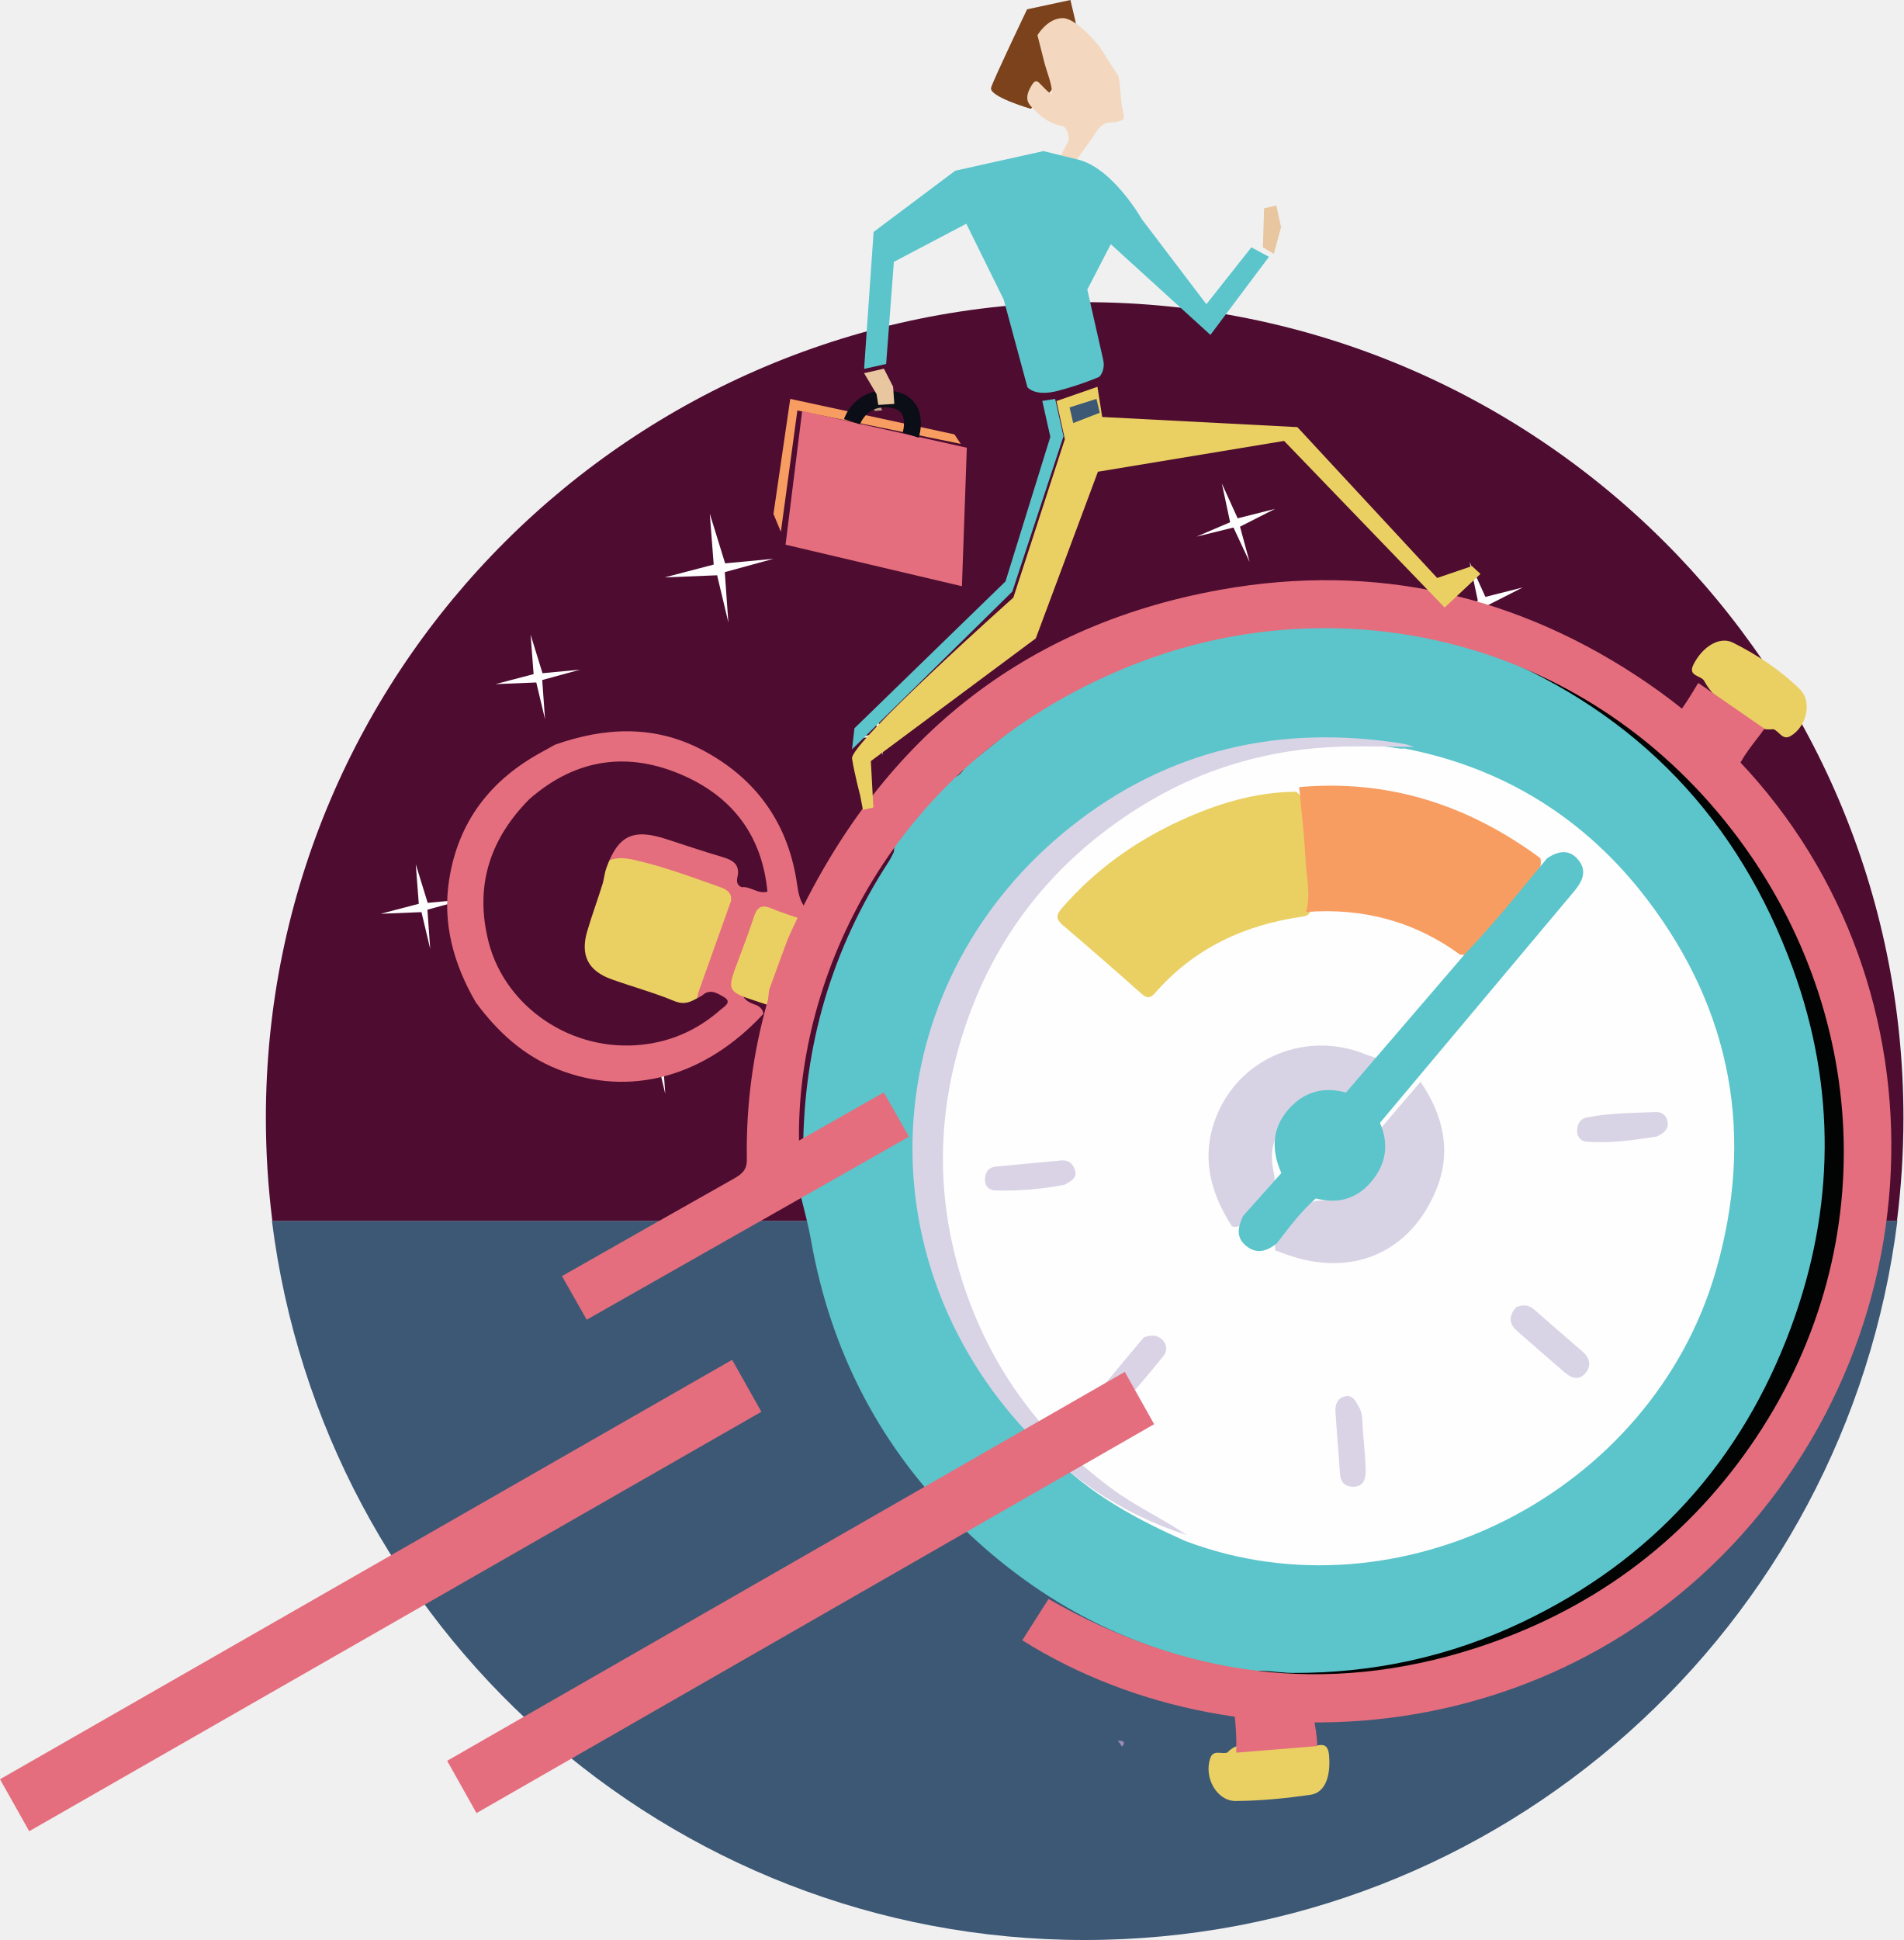
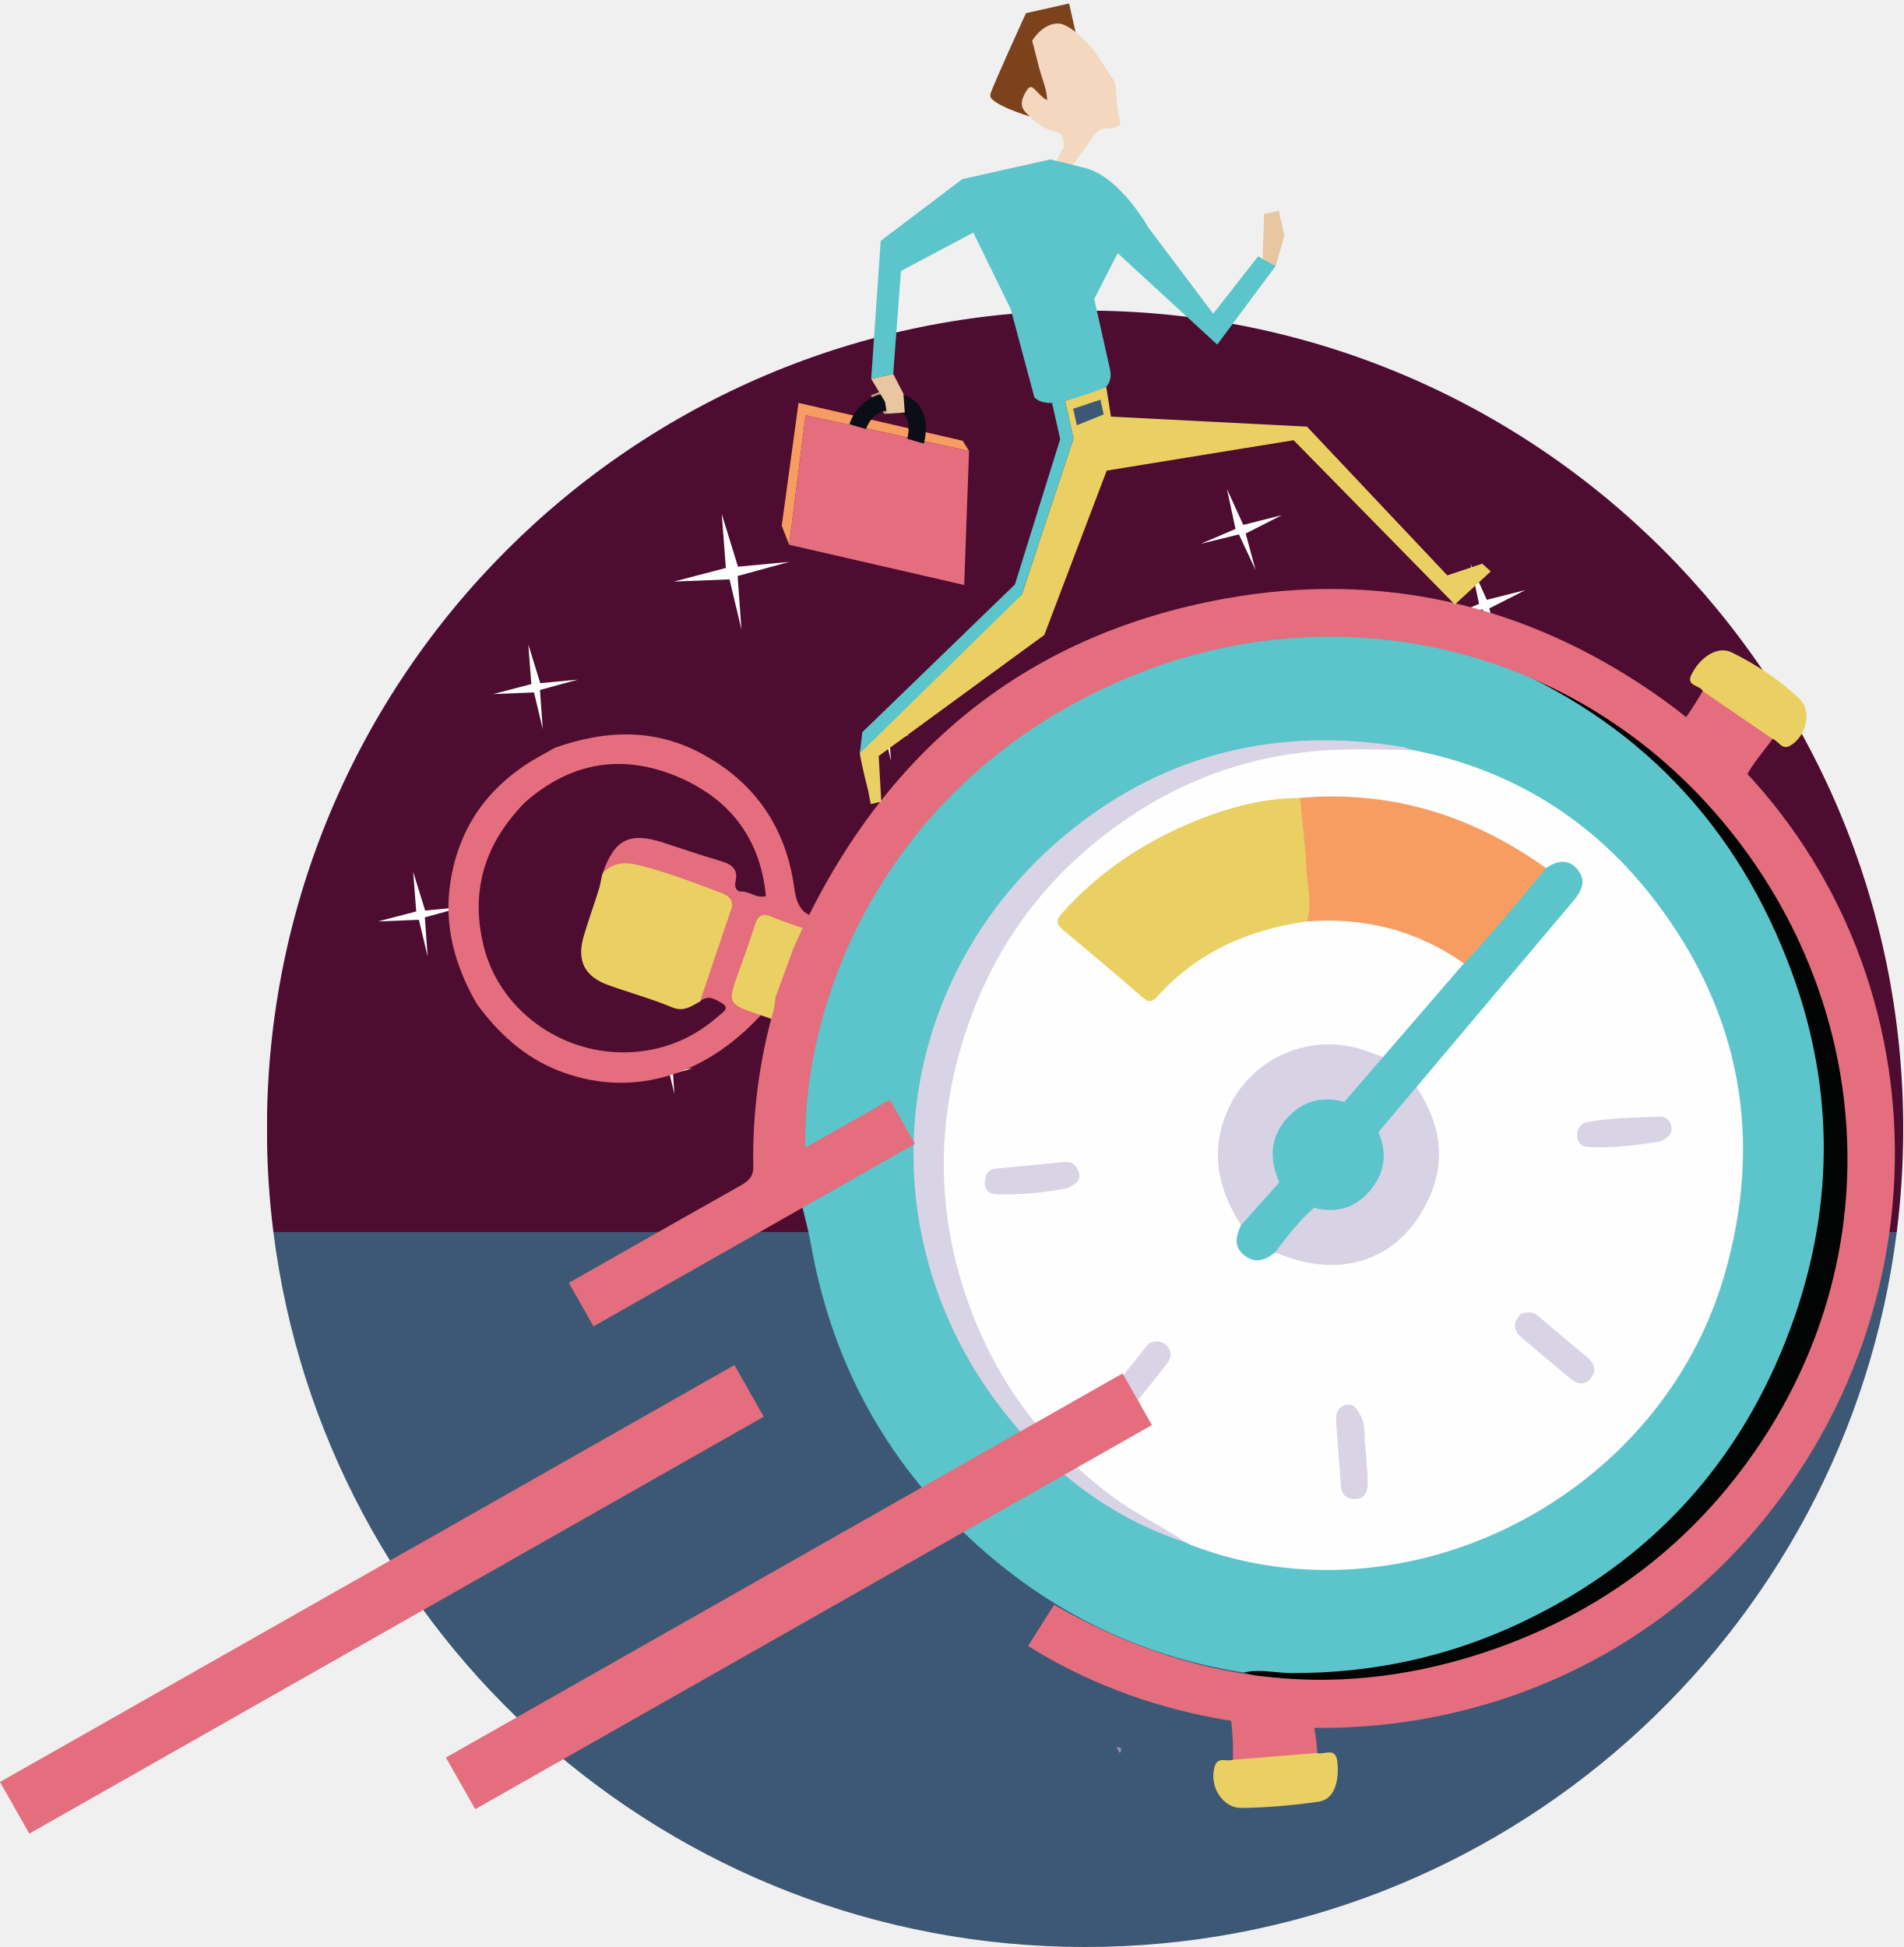
- <svg xmlns="http://www.w3.org/2000/svg" width="315px" height="321px">
+ <svg xmlns="http://www.w3.org/2000/svg" xmlns:xlink="http://www.w3.org/1999/xlink" width="308px" height="315px">
+   <defs>
+     <path id="path-1" d="M.19.246h264.753V149.33H.19z" />
+     <path id="path-3" d="M.205.563h14.58v18.275H.204z" />
+   </defs>
  <g id="Page-1" fill="none" fill-rule="evenodd">
-     <g id="Desktop-HD" transform="translate(-543 -2707)">
-       <g id="SECTION-2" transform="translate(-78 1329)">
-         <g id="icons/-AGILE" transform="translate(621 1378)">
-           <g id="icon-agile">
-             <path d="M179.5 321c69.078 0 126.088-51.9 134.5-119H45c8.412 67.1 65.422 119 134.5 119" id="Fill-1" fill="#3D5875" />
-             <path d="M179.5 50C104.665 50 44 110.426 44 184.966c0 5.77.365 11.454 1.07 17.034h268.86a135.7 135.7 0 0 0 1.07-17.034C315 110.426 254.335 50 179.5 50" id="Fill-3" fill="#4E0C30" />
-             <path id="Fill-5" fill="#FEFEFE" d="M118.002 144.218l7.998-.755-8.056 2.205.593 8.332-1.858-7.81-8.679.347 8.11-2.122-.647-8.415z" />
-             <path id="Fill-7" fill="#FEFEFE" d="M120.002 93.218l7.998-.755-8.056 2.205.593 8.332-1.858-7.81-8.679.347 8.11-2.122-.647-8.415z" />
-             <path id="Fill-9" fill="#FEFEFE" d="M89.779 111.392l6.221-.587-6.266 1.715.461 6.48-1.445-6.074-6.75.27 6.307-1.651-.502-6.545z" />
-             <path id="Fill-11" fill="#FEFEFE" d="M70.78 149.392l6.22-.587-6.266 1.715.46 6.48-1.444-6.074-6.75.27 6.307-1.651-.502-6.545z" />
-             <path id="Fill-13" fill="#FEFEFE" d="M88.89 138.196l3.11-.293-3.133.857.231 3.24-.722-3.037-3.376.135 3.154-.825-.251-3.273z" />
-             <path id="Fill-15" fill="#FEFEFE" d="M171.89 116.196l3.11-.294-3.133.858.231 3.24-.722-3.037-3.376.135 3.154-.826-.251-3.272z" />
-             <path id="Fill-17" fill="#FEFEFE" d="M109.89 177.196l3.11-.293-3.133.857.23 3.24-.721-3.037-3.376.135 3.154-.825-.252-3.273z" />
-             <path id="Fill-19" fill="#FEFEFE" d="M145.89 121.196l3.11-.293-3.133.857.231 3.24-.723-3.037-3.375.135 3.154-.825-.252-3.273z" />
-             <path id="Fill-21" fill="#FEFEFE" d="M219.983 134.893l2.195 8.107-3.7-7.909L210 137.18l7.717-3.298L215.82 125l3.624 7.978 8.555-2.157z" />
-             <path id="Fill-23" fill="#FEFEFE" d="M269.983 128.893l2.195 8.107-3.7-7.909L260 131.18l7.717-3.298L265.82 119l3.624 7.978 8.555-2.157z" />
-             <path id="Fill-25" fill="#FEFEFE" d="M246.21 100.145l1.586 5.855-2.672-5.713-6.124 1.509 5.573-2.382L243.204 93l2.617 5.762L252 97.204z" />
-             <path id="Fill-27" fill="#FEFEFE" d="M205.21 87.145L206.797 93l-2.672-5.713L198 88.796l5.574-2.382-1.37-6.414 2.617 5.762L211 84.204z" />
-             <path id="Fill-29" fill="#FEFEFE" d="M220.328 103.298l.732 2.702-1.234-2.636-2.826.696 2.572-1.1-.632-2.96 1.208 2.66 2.852-.72z" />
-             <path id="Fill-31" fill="#FEFEFE" d="M254.328 180.298l.731 2.702-1.233-2.636-2.826.696 2.572-1.1-.632-2.96 1.208 2.66 2.852-.72z" />
-             <path id="Fill-33" fill="#FEFEFE" d="M186.328 131.298l.731 2.702-1.233-2.636-2.826.696 2.572-1.1-.632-2.96 1.208 2.66 2.852-.72z" />
-             <path id="Fill-35" fill="#FEFEFE" d="M246.328 157.298l.731 2.702-1.233-2.636-2.826.696 2.572-1.1-.632-2.96 1.208 2.66 2.852-.72z" />
-             <path d="M91.85 123.22c8.332-2.933 16.578-3.304 24.594.99 8.93 4.784 14.099 12.308 15.48 22.205.376 2.688 1.05 4.45 3.768 5.094.607.971.261 1.722-.55 2.366-2.12.814-3.92-.412-5.751-1.044-2.02-.697-2.994-.149-3.592 1.815-.775 2.539-1.617 5.065-2.61 7.531-.768 1.91-.515 3.286 1.648 4.008.705.236 1.384.68 1.502 1.562-9.715 10.491-22.153 13.854-33.95 9.212-5.751-2.262-10.066-6.242-13.656-11.115-3.654-6.311-5.552-13.018-4.395-20.334 1.51-9.546 6.804-16.435 15.254-21.038.756-.411 1.506-.834 2.258-1.252" id="Fill-37" fill="#E46E7D" />
-             <path d="M134 152.529L129.175 167l-3.398-1.138c-5.583-1.814-5.569-1.808-3.513-7.201.877-2.3 1.729-4.612 2.497-6.947.484-1.466 1.121-2.147 2.854-1.422 2.073.868 4.252 1.502 6.385 2.237" id="Fill-39" fill="#EAD063" />
-             <path d="M115.527 164.33c-.378 2.86-1.864 3.157-4.512 2.131-3.973-1.54-8.123-2.669-12.157-4.074-4.118-1.435-5.711-4.484-4.42-8.399.93-2.825 1.997-5.61 3.003-8.414 2.008-3.118 3.86-4.113 7.448-3.307 4.933 1.108 9.661 2.886 14.409 4.564 1.038.367 1.897 1.011 1.663 2.286l-5.434 15.213" id="Fill-41" fill="#EAD063" />
-             <path d="M113.303 128.412c-9.242-4.168-17.977-2.963-25.72 3.837-6.28 6.36-8.907 13.827-6.944 22.688 2.303 10.973 13 18.784 24.593 18.01 5.367-.358 10.022-2.355 14.018-5.88.562-.496 1.988-1.25.558-2.087-.993-.58-2.32-1.483-3.602-.261-1.429.745-2.62 1.745-4.577.932-3.377-1.401-6.934-2.37-10.387-3.6-3.928-1.4-5.226-3.986-4.07-7.943.79-2.696 1.777-5.332 2.6-8.019.21-.812.282-1.655.569-2.45 1.954-5.417 4.396-6.592 9.932-4.798 3.03.982 6.046 2.015 9.104 2.91 1.736.51 3.193 1.153 2.65 3.443-.138.582-.09 1.34.742 1.607 1.431-.187 2.57 1.16 4.231.743-.846-9.053-5.576-15.47-13.697-19.132" id="Fill-43" fill="#4E0C30" />
-             <path d="M185 288c.945.01 1.32.278.685 1l-.685-1" id="Fill-45" fill="#998DB4" />
-             <path d="M157.983 128.64a3.83 3.83 0 0 0 1.728-1.69c5.198-4.173 10.26-8.492 16.066-11.881 9.426-5.504 19.486-9.094 30.198-10.959 1.177-1.06 2.57-1.665 4.138-1.61 3.443.123 6.98-1.504 10.322.53 8.38.092 16.616 1.124 24.608 3.764 8.542 3.121 16.79 6.918 23.914 12.618 20.362 16.29 31.85 37.461 33.788 63.591 1.44 19.418-3.23 37.413-13.598 53.832-6.448 10.21-14.83 18.571-24.825 25.44-12.252 8.42-25.686 13.19-40.411 14.482-6.001.526-11.987.122-17.964-.487-18.09-2.817-33.62-10.844-46.703-23.538-13.56-13.156-21.851-29.193-25.084-47.841-1.591-8.184-3.232-9.538-1.248-14.616.084-17.32 4.759-33.267 14.211-47.789.307-.47.528-.997.79-1.498.102-1.045.26-2.064.925-2.94 2.065-2.718 4.138-5.429 6.475-7.924.735-.785 1.578-1.354 2.67-1.484" id="Fill-47" fill="#5BC5CB" />
-             <path d="M206 276.725c2.647-.62 5.285.079 7.929.087 13.326.04 25.973-2.67 38.067-8.443 21.433-10.232 36.226-26.607 44.418-48.79 7.234-19.589 7.469-39.585.31-59.265-8.997-24.725-25.722-42.253-50.079-52.225-.626-.256-1.247-.473-1.622-1.089 9.243 2.36 17.5 6.806 25.261 12.234 12.861 8.994 22.527 20.822 28.9 35.09 16.099 36.044 6.707 77.335-22.45 102.46-19.693 16.969-42.594 23.51-68.27 20.514-.832-.098-1.643-.378-2.464-.573" id="Fill-49" fill="#020303" />
-             <path d="M282.071 112.747c-.447-1.037-2.843-.763-1.819-2.794 1.48-2.934 4.302-4.744 6.552-3.612 4.023 2.025 7.841 4.538 11.066 7.713 2.104 2.071 1.083 6.194-1.525 7.723-1.374.805-1.898-.8-2.879-1.122-.756.064-1.557.104-2.178-.353-3.201-2.356-7.158-3.77-9.217-7.555" id="Fill-51" fill="#EAD063" />
-             <path d="M216.679 288.827c1.125.425 3.026-1.198 3.267 1.598.298 3.457-.628 6.187-3.056 6.542-4.098.598-8.252 1.001-12.385 1.033-3.143.024-5.3-3.888-4.226-7.064.521-1.542 1.922-.592 2.863-.969.723-.824 1.655-1.18 2.692-1.311 2.842-.36 5.709-.357 8.556-.641.869-.087 1.633.213 2.289.812" id="Fill-53" fill="#EAD063" />
-             <path d="M217.98 288.916L204.582 290c.11-2.999-.196-5.97-.582-8.937 4.709.203 9.356-.413 14-1.063-1.384 2.97.026 5.944-.02 8.916" id="Fill-55" fill="#E46E7D" />
-             <path d="M281.043 113L292 120.575c-1.697 2.407-3.781 4.56-4.78 7.425-3.61-2.851-7.257-5.648-11.22-7.993 2.106-2.024 3.541-4.54 5.043-7.007" id="Fill-57" fill="#E46E7D" />
-             <path d="M232.416 123.848c16.566 3.201 30.03 11.684 40.147 24.942 14.093 18.47 17.83 39.241 11.377 61.563-10.639 36.798-52.46 57.968-87.77 44.634-.353-.133-.686-.316-1.028-.475-8.275-3.712-16.12-8.187-22.209-14.992-16.797-18.772-22.72-40.402-16.553-65.078 3.798-15.197 11.988-27.59 24.213-37.2 14.983-11.779 32.043-16.285 50.972-13.393.282.043.567.024.85-.001" id="Fill-59" fill="#FEFEFE" />
-             <path d="M234 123.59c-3.891-.028-7.785-.157-11.674-.062-12.22.3-23.631 3.654-33.878 10.113-14.161 8.927-23.991 21.326-29.084 37.328-4.484 14.094-4.447 28.11.241 42.073 4.576 13.627 12.777 24.73 24.45 33.328 3.914 2.883 8.345 4.916 12.356 7.63-10.925-3.51-20.04-9.823-27.565-18.228-26.64-29.757-23.095-73.825 8.232-98.869 16.106-12.875 34.833-17.156 55.293-13.814.556.09 1.087.33 1.629.5" id="Fill-61" fill="#D8D3E5" />
-             <path d="M215.587 151.66c-9.541 1.352-17.889 5.158-24.425 12.633-.81.926-1.37.926-2.303.094a766.45 766.45 0 0 0-12.99-11.314c-1.14-.974-1.126-1.663-.146-2.795 5.502-6.348 12.17-11.09 19.638-14.516 6.027-2.764 12.37-4.71 19.098-4.762 1.118.667 1.275 1.85 1.37 2.973.426 5.028.947 10.05 1.143 15.096.042 1.083.223 2.379-1.385 2.59" id="Fill-63" fill="#EAD063" />
-             <path d="M216.124 150.904c.866-2.905.058-5.81-.078-8.7-.19-3.998-.683-7.979-1.046-11.967 14.752-1.322 27.962 2.926 39.904 11.754.372 1.412-.406 2.423-1.194 3.368-2.98 3.574-5.892 7.209-8.896 10.76-.835.986-1.637 2.192-3.23 1.808-7.652-5.56-16.18-7.743-25.46-7.023" id="Fill-65" fill="#F79D61" />
-             <path d="M228 175.123c-2 2.629-4.14 5.139-6.5 7.465-.936.9-2.151.685-3.282.788-5.159.468-8.28 4.313-7.64 9.416.14 1.12.555 2.221.264 3.378-1.01 2.157-2.628 3.863-4.274 5.54-.712.726-1.454 1.524-2.68 1.226-3.835-5.95-5.275-12.19-2.286-18.926 4.086-9.206 14.738-13.415 24.228-9.614.706.283 1.446.487 2.17.727" id="Fill-67" fill="#D8D3E4" />
-             <path d="M228.615 186.553l6.468-7.553c3.782 5.54 5.184 11.578 2.6 17.854-4.366 10.6-14.144 14.61-24.987 10.647l-1.647-.6c-.42-2.738 1.956-3.924 3.274-5.686.75-1.004 1.756-1.763 2.885-2.341.938-.322 1.926-.233 2.897-.308 5.385-.414 8.478-3.904 8.175-9.226-.054-.95-.338-1.923.335-2.787" id="Fill-69" fill="#D8D3E4" />
-             <path d="M250.952 216.26c1.118-.425 2.055-.36 2.95.43a838.16 838.16 0 0 0 7.949 6.907c1.188 1.023 1.578 2.264.578 3.537-1.05 1.337-2.316.962-3.453-.02-2.656-2.294-5.317-4.584-7.945-6.911-1.448-1.284-1.274-2.638-.08-3.942" id="Fill-71" fill="#D9D4E5" />
-             <path d="M189.299 221.28c1.154-.392 2.081-.436 2.929.284.97.825.967 1.99.319 2.796-2.487 3.096-5.092 6.11-7.745 9.08-.713.799-1.817.656-2.712.115-1.074-.65-1.426-1.78-.731-2.668 2.558-3.265 5.28-6.414 7.94-9.607" id="Fill-73" fill="#D9D3E5" />
-             <path d="M176.173 196.031a52.257 52.257 0 0 1-11.444.949c-1.11-.031-1.813-.794-1.721-1.987.084-1.084.568-1.852 1.793-1.967 3.612-.338 7.222-.684 10.835-1.014 1.18-.107 1.884.52 2.248 1.54.438 1.224-.417 1.772-1.711 2.48" id="Fill-75" fill="#D9D3E5" />
-             <path d="M224.801 232.647c.793 1.227.63 2.632.736 3.983.18 2.269.44 4.538.463 6.81.013 1.306-.399 2.621-2.157 2.558-1.451-.053-2.022-.913-2.109-2.316-.207-3.363-.52-6.72-.725-10.082-.07-1.154.26-2.234 1.57-2.546 1.283-.305 1.71.74 2.222 1.593" id="Fill-77" fill="#D9D3E5" />
-             <path d="M274.157 188.064c-3.477.529-7.512 1.174-11.617.848-.877-.07-1.51-.76-1.538-1.713-.035-1.128.472-2.082 1.597-2.302 3.763-.737 7.595-.734 11.405-.895.89-.038 1.78.445 1.964 1.6.176 1.11-.356 1.772-1.811 2.462" id="Fill-79" fill="#D9D4E5" />
-             <path d="M222.743 180.78c-3.703-1.036-6.944-.14-9.492 2.75-2.8 3.176-2.867 6.809-1.202 10.571l-6.335 7.102c-.792 1.732-1.269 3.47.47 4.915 1.802 1.497 3.516.903 5.138-.404 1.994-2.604 3.952-5.24 6.433-7.417 3.632.956 6.776.094 9.2-2.79 2.445-2.91 2.949-6.196 1.414-9.715l32.095-38.266c1.333-1.577 2.234-3.295.825-5.132-1.505-1.963-3.437-1.64-5.297-.344-4.41 5.346-8.738 10.762-13.532 15.775l-19.717 22.955z" id="Fill-81" fill="#5BC5CB" />
-             <path d="M272.695 113.063c-21.307-14.605-45.127-20.055-70.64-15.495-34.413 6.15-57.807 26.562-71.737 57.923l-3.034 8.278c-.112.86-.117 1.412-.262 1.925-2.42 8.555-3.58 17.275-3.425 26.144.03 1.7-.792 2.418-2.081 3.144-8.677 4.883-17.328 9.815-25.987 14.73L93 211.15l4.094 7.215 53.33-30.28-4.16-7.331-14.033 7.968c-.426-26.506 14.775-62.076 54.121-78.257 34.462-14.172 75.353-5.284 100.24 26.815 22.751 29.345 25.474 69.763 3.077 101.98-11.352 16.33-26.804 27.467-45.678 33.511-24.614 7.882-48.12 4.622-70.473-8.195l-4.338 6.834c37.146 23.29 93.899 17.704 125.16-24.976 30.892-42.175 23.258-102.59-21.645-133.37" id="Fill-83" fill="#E46E7D" />
-             <path id="Fill-85" fill="#E46E7D" d="M126 233.598L4.836 303 0 294.402 121.164 225z" />
-             <path id="Fill-87" fill="#E46E7D" d="M191 235.652L78.858 300 74 291.348 186.142 227z" />
-             <path id="Fill-89" fill="#F79D61" d="M159 73.443l-1.055-1.571L130.777 66 128 85.044 129.227 88l2.728-20.08z" />
-             <path d="M170.57 18s-7.004-2.026-6.549-3.506c.456-1.48 5.95-12.951 5.95-12.951L177.148 0 179 7.895l-5.433 7.62L170.569 18z" id="Fill-91" fill="#7B421B" />
-             <path d="M175.165 26.436c1.135-1.949.534-1.127 1.67-3.075.075-.71-.127-2.337-1.091-2.525-2.395-.466-3.665-1.72-4.853-2.948-.297-.309-.6-.63-.76-1.03-.381-.951.14-2.011.686-2.876.172-.273.42-.578.737-.528.163.025.295.143.417.256.64.596 1.373 1.539 2.143 1.904.02-1.657-.887-3.723-1.298-5.344l-1.126-4.442S173.276 3.09 175.763 3c2.487-.089 6.227 4.768 6.227 4.768l3.11 4.84c.432 1.946.24 4.035.78 5.954.31 1.1.057 1.407-1.182 1.615-.896.15-1.418-.036-2.213.485-.477.313-.81.8-1.13 1.275-1.664 2.47-1.593 2.17-3.257 4.64-.106.157-.223.323-.399.39-.172.064-.364.02-.542-.025l-1.992-.507" id="Fill-93" fill="#F3D8BF" />
-             <path d="M174.83 66.36l1.391 6.312-8.521 26.206s-27.088 24.14-26.696 26.638c.392 2.498 1.358 6.159 1.358 6.159l.442 2.325 1.73-.395-.419-7.668 27.297-20.306 10.284-27.579 30.809-5.097 26.57 27.569L245 94.966l-1.398-1.298-5.763 1.963-23.136-24.958-32.302-1.677-.784-4.996-6.787 2.36z" id="Fill-95" fill="#EAD063" />
-             <path id="Fill-97" fill="#3D5875" d="M177 67.412L181.461 66l.539 2.3-4.393 1.7z" />
-             <path id="Fill-99" fill="#5BC5CB" d="M174.617 66l-2.127.337 1.33 5.948-7.416 23.91-25.002 24.306L141 124l26.531-26.117L176 72.19z" />
-             <path d="M172.676 25l-14.59 3.246-13.512 10.128L143 61.041l3.648-.812 1.282-16.903 11.982-6.307 6.193 12.55 3.916 14.482s1.17 1.64 5.087.61c3.917-1.03 6.82-2.31 6.82-2.31s1.046-1.024.636-2.832l-2.626-11.603 3.887-7.512 16.488 15.008L210 42.494l-2.91-1.568-7.447 9.412-10.69-14.082s-4.783-8.432-10.53-9.844L172.676 25z" id="Fill-101" fill="#5BC5CB" />
-             <path id="Fill-103" fill="#E46E7D" d="M132.75 68L130 90.125 159.191 97 160 74.086z" />
-             <path id="Fill-105" fill="#BBA185" d="M146 67.89l-1.195.11L143 65.51l1.22-.51 1.04 1.282z" />
-             <path d="M141 69.778s1.411-4.347 6.424-3.715c5.013.631 3.29 5.937 3.29 5.937" id="Stroke-107" stroke="#0B0E16" stroke-width="2.791" />
-             <path id="Fill-109" fill="#E7C6A0" d="M143 61.747l3.28-.747 1.52 2.984.2 2.849-2.654.167-.288-1.79z" />
-             <path id="Fill-111" fill="#E7C6A0" d="M209 40.928l.193-6.45 2.036-.478.771 3.595L210.807 42z" />
-           </g>
+     <g id="Desktop-HD" transform="translate(-546 -2916)">
+       <g id="Agile-icon" transform="translate(546 2916)">
+         <path d="M175.566 315c67.45 0 123.117-50.447 131.331-115.67H44.235C52.45 264.553 108.115 315 175.566 315" id="Fill-1" fill="#3D5875" />
+         <g id="Group-5" transform="translate(43 50)">
+           <mask id="mask-2" fill="#fff">
+             <use xlink:href="#path-1" />
+           </mask>
+           <path d="M132.567.246C59.457.246.19 59.514.19 132.623c0 5.66.356 11.234 1.046 16.707h262.662a133.701 133.701 0 0 0 1.046-16.707C264.944 59.514 205.676.246 132.567.246" id="Fill-3" fill="#4E0C30" mask="url(#mask-2)" />
        </g>
+         <path id="Fill-6" fill="#FEFEFE" d="M117.151 142.314l8.302-.783-8.362 2.29.616 8.646-1.928-8.106-9.008.36 8.416-2.202-.67-8.734z" />
+         <path id="Fill-8" fill="#FEFEFE" d="M119.411 91.686l8.302-.783-8.362 2.288.616 8.647-1.928-8.104-9.008.359 8.416-2.203-.67-8.733z" />
+         <path id="Fill-10" fill="#FEFEFE" d="M87.413 110.525l6.094-.574-6.138 1.68.452 6.347-1.416-5.95-6.612.265 6.178-1.618-.492-6.41z" />
+         <path id="Fill-12" fill="#FEFEFE" d="M68.788 147.31l6.094-.576-6.14 1.68.453 6.349-1.415-5.95-6.613.264 6.179-1.618-.493-6.41z" />
+         <path id="Fill-14" fill="#FEFEFE" d="M87.254 135.393l3.159-.298-3.182.871.234 3.292-.733-3.085-3.43.137 3.204-.839-.255-3.323z" />
+         <path id="Fill-16" fill="#FEFEFE" d="M166.984 114.952l3.16-.298-3.182.871.234 3.292-.734-3.086-3.429.138 3.203-.839-.255-3.324z" />
+         <path id="Fill-18" fill="#FEFEFE" d="M108.91 173.15l3.16-.298-3.182.871.234 3.291-.734-3.085-3.429.137 3.204-.838-.256-3.324z" />
+         <path id="Fill-20" fill="#FEFEFE" d="M143.956 119.26l3.159-.298-3.182.87.234 3.293-.733-3.086-3.43.138 3.204-.84-.255-3.323z" />
+         <path id="Fill-22" fill="#FEFEFE" d="M214.68 133.135l2.178 8.049-3.673-7.853-8.417 2.074 7.661-3.275-1.882-8.817 3.597 7.922 8.493-2.143z" />
+         <path id="Fill-24" fill="#FEFEFE" d="M264.958 126.776l2.18 8.048-3.674-7.852-8.418 2.073 7.662-3.275-1.883-8.816 3.598 7.921 8.493-2.142z" />
+         <path id="Fill-26" fill="#FEFEFE" d="M240.965 98.436l1.6 5.908-2.698-5.763-6.178 1.52 5.624-2.403-1.382-6.472 2.64 5.814 6.236-1.572z" />
+         <path id="Fill-28" fill="#FEFEFE" d="M201.554 86.318l1.6 5.91-2.696-5.765-6.18 1.521 5.626-2.403-1.382-6.473 2.64 5.814 6.236-1.572z" />
+         <path id="Fill-30" fill="#FEFEFE" d="M216.43 102.496l.828 3.063-1.398-2.988-3.203.79 2.916-1.248-.716-3.355 1.369 3.014 3.232-.814z" />
+         <path id="Fill-32" fill="#FEFEFE" d="M250.096 177.605l.83 3.063-1.398-2.988-3.204.79 2.916-1.248-.716-3.355 1.369 3.014 3.232-.814z" />
+         <path id="Fill-34" fill="#FEFEFE" d="M182.892 130.242l.83 3.063-1.399-2.988-3.203.79 2.916-1.247-.717-3.356 1.37 3.014 3.232-.814z" />
+         <path id="Fill-36" fill="#FEFEFE" d="M241.945 155.642l.83 3.063-1.398-2.99-3.204.79 2.916-1.246-.717-3.356 1.37 3.015 3.232-.815z" />
+         <path d="M89.796 120.976c8.044-2.85 16.007-3.21 23.746.962 8.622 4.648 13.613 11.96 14.947 21.577.364 2.613 1.013 4.325 3.637 4.95.587.945.253 1.674-.53 2.3-2.046.79-3.784-.4-5.553-1.015-1.95-.676-2.891-.144-3.47 1.764-.746 2.467-1.56 4.92-2.517 7.317-.742 1.858-.498 3.194 1.59 3.896.68.229 1.337.66 1.45 1.518-9.38 10.194-21.39 13.46-32.78 8.952-5.552-2.2-9.72-6.067-13.184-10.802-3.528-6.133-5.361-12.65-4.244-19.76 1.458-9.275 6.569-15.97 14.728-20.442.73-.4 1.453-.811 2.18-1.217" id="Fill-38" fill="#E46E7D" />
+         <path d="M131.16 150.615l-4.731 14.792-3.332-1.163c-5.475-1.854-5.461-1.849-3.446-7.36.861-2.352 1.696-4.715 2.449-7.102.474-1.499 1.1-2.195 2.798-1.453 2.033.887 4.17 1.534 6.262 2.286" id="Fill-40" fill="#EAD063" />
+         <path d="M113.252 162.041c-.36 2.865-1.77 3.163-4.282 2.135-3.771-1.542-7.708-2.673-11.536-4.081-3.91-1.437-5.42-4.491-4.196-8.412.883-2.83 1.896-5.621 2.852-8.429 1.904-3.122 3.662-4.119 7.066-3.313 4.682 1.111 9.169 2.891 13.674 4.573.984.367 1.8 1.012 1.578 2.289l-5.156 15.238" id="Fill-42" fill="#EAD063" />
+         <path d="M110.382 125.992c-9.138-4.138-17.773-2.94-25.43 3.811-6.208 6.313-8.806 13.728-6.865 22.526 2.277 10.894 12.853 18.65 24.316 17.882 5.305-.356 9.908-2.338 13.86-5.839.555-.49 1.965-1.24.55-2.07-.981-.579-2.293-1.474-3.561-.26-1.413.74-2.59 1.731-4.525.925-3.338-1.392-6.857-2.354-10.27-3.576-3.884-1.389-5.167-3.957-4.023-7.885.779-2.678 1.756-5.295 2.57-7.962.207-.807.278-1.644.562-2.434 1.932-5.377 4.346-6.545 9.82-4.764 2.996.976 5.977 2.002 9.002 2.892 1.716.505 3.156 1.144 2.619 3.417-.136.577-.087 1.331.734 1.595 1.415-.185 2.54 1.153 4.183.74-.836-8.99-5.514-15.36-13.542-18.998" id="Fill-44" fill="#4E0C30" />
+         <path d="M180.636 282.65c.749.01 1.046.27.543.977l-.543-.978" id="Fill-46" fill="#998DB4" />
+         <path d="M154.422 126.832a3.728 3.728 0 0 0 1.687-1.646c5.075-4.063 10.015-8.269 15.682-11.57 9.2-5.358 19.02-8.855 29.477-10.671 1.148-1.032 2.508-1.622 4.039-1.567 3.36.118 6.812-1.466 10.075.516 8.18.088 16.219 1.094 24.019 3.665 8.338 3.039 16.388 6.737 23.343 12.288 19.875 15.862 31.088 36.479 32.98 61.924 1.406 18.91-3.152 36.433-13.273 52.422-6.294 9.944-14.474 18.085-24.231 24.775-11.96 8.199-25.071 12.843-39.445 14.101-5.858.513-11.702.119-17.535-.473-17.657-2.744-32.816-10.561-45.587-22.922-13.235-12.811-21.328-28.428-24.484-46.588-1.553-7.97-3.155-9.288-1.22-14.233.084-16.867 4.647-32.396 13.873-46.537.3-.459.516-.971.77-1.46.1-1.017.255-2.009.904-2.862 2.016-2.646 4.039-5.287 6.32-7.717.718-.764 1.54-1.318 2.606-1.445" id="Fill-48" fill="#5BC5CB" />
+         <path d="M201.24 270.596c2.59-.604 5.168.077 7.754.085 13.032.039 25.4-2.596 37.225-8.21 20.96-9.95 35.426-25.873 43.437-47.442 7.074-19.05 7.304-38.493.302-57.63-8.796-24.041-25.152-41.084-48.97-50.782-.613-.25-1.222-.46-1.587-1.058 9.038 2.295 17.112 6.617 24.703 11.895 12.576 8.746 22.03 20.247 28.26 34.12 15.744 35.05 6.56 75.202-21.953 99.632-19.258 16.5-41.652 22.86-66.76 19.947-.814-.094-1.608-.367-2.41-.557" id="Fill-50" fill="#020303" />
+         <path d="M275.51 111.813c-.443-1.014-2.818-.746-1.804-2.731 1.468-2.87 4.265-4.638 6.494-3.532 3.988 1.98 7.773 4.438 10.969 7.54 2.085 2.026 1.072 6.057-1.513 7.551-1.361.787-1.88-.782-2.852-1.096-.75.063-1.543.102-2.16-.344-3.172-2.303-7.094-3.686-9.134-7.388" id="Fill-52" fill="#EAD063" />
+         <path d="M213.11 283.608c1.132.411 3.048-1.16 3.29 1.55.3 3.35-.633 5.995-3.078 6.34-4.126.578-8.31.968-12.473 1-3.165.023-5.337-3.768-4.256-6.846.526-1.494 1.937-.573 2.884-.94.728-.797 1.666-1.143 2.711-1.27 2.862-.348 5.75-.346 8.616-.62.875-.085 1.645.206 2.305.786" id="Fill-54" fill="#EAD063" />
+         <path d="M213.11 283.608l-13.633 1.104c.112-3.057-.199-6.087-.592-9.113 4.791.208 9.52-.42 14.245-1.083-1.409 3.028.026 6.062-.02 9.092" id="Fill-56" fill="#E46E7D" />
+         <path d="M275.51 111.813l11.293 7.733c-1.75 2.456-3.897 4.655-4.927 7.58-3.72-2.91-7.48-5.766-11.564-8.16 2.17-2.066 3.649-4.634 5.198-7.153" id="Fill-58" fill="#E46E7D" />
+         <path d="M228.504 121.335c16.243 3.143 29.446 11.47 39.365 24.484 13.82 18.132 17.485 38.52 11.156 60.434-10.431 36.122-51.44 56.903-86.062 43.814-.346-.13-.672-.31-1.008-.466-8.113-3.644-15.805-8.037-21.776-14.717-16.47-18.427-22.28-39.661-16.232-63.884 3.725-14.917 11.755-27.083 23.743-36.517 14.69-11.562 31.419-15.986 49.979-13.146.277.042.557.023.835-.002" id="Fill-60" fill="#FEFEFE" />
+         <path d="M228.504 121.335c-3.783-.026-7.57-.153-11.351-.06-11.881.295-22.977 3.594-32.94 9.947-13.77 8.78-23.327 20.975-28.278 36.714-4.362 13.862-4.325 27.648.233 41.38 4.449 13.403 12.424 24.324 23.773 32.78 3.806 2.836 8.115 4.836 12.013 7.505-10.621-3.453-19.483-9.662-26.801-17.93-25.903-29.267-22.456-72.61 8.004-97.24 15.66-12.664 33.868-16.875 53.764-13.588.54.09 1.056.325 1.583.492" id="Fill-62" fill="#D8D3E5" />
+         <path d="M211.47 149.071c-9.486 1.31-17.785 4.99-24.283 12.22-.806.896-1.363.895-2.29.091-4.261-3.7-8.573-7.34-12.914-10.944-1.135-.94-1.121-1.608-.146-2.703 5.469-6.14 12.1-10.727 19.524-14.04 5.992-2.674 12.299-4.557 18.988-4.606 1.11.645 1.267 1.79 1.362 2.876.423 4.863.942 9.72 1.137 14.6.042 1.048.22 2.302-1.378 2.506" id="Fill-64" fill="#EAD063" />
+         <path d="M211.47 149.071c.863-2.809.058-5.618-.078-8.412-.19-3.864-.681-7.714-1.043-11.57 14.712-1.279 27.885 2.83 39.794 11.365.37 1.364-.405 2.342-1.192 3.256-2.971 3.456-5.875 6.97-8.872 10.403-.831.953-1.631 2.12-3.22 1.748-7.63-5.375-16.134-7.485-25.39-6.79" id="Fill-66" fill="#F79D61" />
+         <path d="M223.963 171.041c-1.922 2.57-3.98 5.023-6.248 7.298-.9.879-2.066.669-3.154.769-4.957.459-7.958 4.217-7.343 9.206.135 1.095.534 2.171.254 3.302-.97 2.109-2.526 3.778-4.107 5.416-.685.709-1.398 1.489-2.576 1.198-3.686-5.816-5.07-11.917-2.198-18.501 3.927-9 14.165-13.115 23.286-9.399.68.277 1.39.476 2.086.711" id="Fill-68" fill="#D8D3E4" />
+         <path d="M222.974 183.05l6.143-7.27c3.59 5.333 4.922 11.145 2.468 17.186-4.145 10.203-13.431 14.063-23.728 10.248l-1.565-.577c-.398-2.636 1.858-3.777 3.11-5.474.714-.966 1.668-1.696 2.74-2.254.892-.31 1.83-.223 2.75-.296 5.114-.398 8.052-3.757 7.764-8.88-.052-.913-.322-1.851.317-2.682" id="Fill-70" fill="#D8D3E4" />
+         <path d="M246.065 212.578c1.104-.408 2.03-.347 2.914.41 2.6 2.226 5.225 4.421 7.853 6.613 1.173.98 1.56 2.168.572 3.387-1.037 1.28-2.288.921-3.412-.019-2.624-2.196-5.252-4.388-7.849-6.618-1.43-1.228-1.258-2.525-.078-3.773" id="Fill-72" fill="#D9D4E5" />
+         <path d="M185.888 217.311c1.097-.393 1.976-.436 2.779.285.922.826.918 1.992.304 2.8-2.36 3.102-4.833 6.12-7.351 9.095-.675.8-1.723.656-2.573.113-1.018-.65-1.352-1.782-.693-2.67 2.428-3.27 5.01-6.424 7.534-9.623" id="Fill-74" fill="#D9D3E5" />
+         <path d="M172.792 192.212a52.052 52.052 0 0 1-11.69.994c-1.134-.032-1.851-.832-1.757-2.083.085-1.136.58-1.941 1.83-2.061 3.69-.355 7.379-.717 11.069-1.063 1.206-.113 1.924.546 2.296 1.614.447 1.284-.426 1.857-1.748 2.599" id="Fill-76" fill="#D9D3E5" />
+         <path d="M220.068 228.915c.81 1.251.643 2.684.752 4.061.185 2.312.45 4.626.473 6.94.013 1.332-.408 2.673-2.204 2.608-1.484-.053-2.068-.93-2.156-2.361-.212-3.428-.532-6.849-.742-10.276-.07-1.176.266-2.278 1.606-2.595 1.311-.312 1.746.755 2.271 1.623" id="Fill-78" fill="#D9D3E5" />
+         <path d="M268.583 184.692c-3.542.524-7.653 1.165-11.836.841-.893-.07-1.537-.755-1.566-1.7-.036-1.12.48-2.068 1.627-2.287 3.834-.73 7.738-.728 11.619-.887.907-.037 1.813.441 2 1.588.18 1.101-.362 1.76-1.844 2.445" id="Fill-80" fill="#D9D4E5" />
+         <path d="M217.505 178.283c-3.636-1.013-6.816-.137-9.318 2.686-2.75 3.102-2.814 6.651-1.18 10.325l-6.22 6.937c-.776 1.692-1.244 3.39.463 4.8 1.77 1.463 3.45.883 5.043-.394 1.958-2.544 3.88-5.118 6.316-7.245 3.565.934 6.65.091 9.03-2.725 2.4-2.843 2.894-6.052 1.388-9.489l31.505-37.376c1.309-1.54 2.193-3.218.81-5.012-1.477-1.917-3.373-1.603-5.2-.336-4.327 5.222-8.576 10.512-13.283 15.407l-19.354 22.422z" id="Fill-82" fill="#5BC5CB" />
+         <path d="M267.288 111.922c-20.78-14.238-44.01-19.552-68.893-15.106-33.56 5.997-56.376 25.896-69.961 56.47l-2.958 8.072c-.111.837-.115 1.376-.256 1.876-2.361 8.34-3.491 16.842-3.34 25.489.029 1.657-.773 2.357-2.03 3.065-8.462 4.76-16.9 9.569-25.343 14.362l-2.468 1.4 3.993 7.034c17.45-9.904 34.75-19.725 52.012-29.52l-4.058-7.15-13.686 7.77c-.415-25.842 14.41-60.521 52.782-76.296 33.609-13.817 73.488-5.152 97.76 26.143 22.188 28.61 24.843 68.015 3.002 99.424-11.073 15.92-26.142 26.779-44.55 32.672-24.004 7.684-46.928 4.506-68.73-7.99l-4.23 6.662c36.228 22.707 91.576 17.26 122.064-24.35 30.128-41.117 22.683-100.018-21.11-130.027" id="Fill-84" fill="#E46E7D" />
+         <path id="Fill-86" fill="#E46E7D" d="M123.576 229.207L4.742 296.655 0 288.3l118.834-67.448z" />
+         <path id="Fill-88" fill="#E46E7D" d="M186.379 230.559L76.892 292.702l-4.743-8.356 109.488-62.143z" />
+         <path id="Fill-90" fill="#F79D61" d="M156.793 72.95l-1.031-1.64-26.56-6.127-2.715 19.87 1.199 3.084 2.668-20.95z" />
+         <g id="Group-94" transform="translate(160)">
+           <mask id="mask-4" fill="#fff">
+             <use xlink:href="#path-3" />
+           </mask>
+           <path d="M6.59 18.838S-.218 16.78.226 15.278c.442-1.502 5.782-13.15 5.782-13.15L12.986.564l1.798 8.016-5.28 7.737-2.914 2.522z" id="Fill-92" fill="#7B421B" mask="url(#mask-4)" />
+         </g>
+         <path d="M170.466 26.86c1.13-1.918.532-1.109 1.662-3.026.075-.699-.127-2.299-1.086-2.485-2.384-.459-3.647-1.692-4.83-2.9-.297-.304-.598-.62-.757-1.014-.38-.936.139-1.978.683-2.83.17-.267.419-.568.733-.519.163.025.294.141.416.252.638.586 1.367 1.514 2.133 1.874.02-1.63-.883-3.665-1.292-5.259l-1.121-4.37s1.579-2.694 4.055-2.782c2.475-.088 6.198 4.691 6.198 4.691l3.097 4.763c.429 1.915.237 3.97.775 5.858.308 1.082.058 1.384-1.176 1.59-.892.147-1.412-.037-2.204.476-.474.308-.806.787-1.124 1.254-1.656 2.431-1.586 2.135-3.242 4.566-.106.154-.222.318-.398.383-.171.064-.362.02-.54-.025l-1.982-.498" id="Fill-95" fill="#F3D8BF" />
+         <path d="M172.327 64.863l1.366 6.087-8.365 25.27s-26.589 23.276-26.204 25.685c.384 2.41 1.332 5.938 1.332 5.938l.434 2.243 1.699-.38-.411-7.395 26.795-19.58 10.095-26.594 30.242-4.915 26.082 26.584 5.816-5.359-1.373-1.252-5.656 1.894-22.711-24.066-31.708-1.617-.77-4.818-6.663 2.275z" id="Fill-97" fill="#EAD063" />
+         <path id="Fill-99" fill="#3D5875" d="M173.637 66.129l4.414-1.46.533 2.377-4.347 1.755z" />
+         <path id="Fill-101" fill="#5BC5CB" d="M172.327 64.863l-2.101.331 1.313 5.85-7.324 23.514-24.695 23.905-.396 3.442 26.204-25.686 8.365-25.269z" />
+         <path d="M169.951 25.786l-14.253 3.198-13.199 9.98-1.538 22.334 3.563-.8 1.253-16.656 11.705-6.213 6.05 12.365 3.826 14.27s1.142 1.614 4.969.6c3.827-1.015 6.663-2.276 6.663-2.276s1.022-1.009.621-2.79l-2.565-11.433 3.797-7.4 16.106 14.786 9.464-12.729-2.843-1.545-7.275 9.274-10.444-13.874s-4.671-8.309-10.285-9.7l-5.615-1.39z" id="Fill-103" fill="#5BC5CB" />
+         <path id="Fill-105" fill="#E46E7D" d="M130.353 67.186l-2.668 20.95 28.323 6.51.784-21.697z" />
+         <path id="Fill-107" fill="#BBA185" d="M144.544 66.838l-1.456.13-2.2-2.99 1.488-.611 1.267 1.539z" />
+         <path d="M138.78 69.023s1.358-4.617 6.187-3.946c4.83.671 3.17 6.305 3.17 6.305" id="Stroke-109" stroke="#0B0E16" stroke-width="2.791" />
+         <path id="Fill-111" fill="#E7C6A0" d="M140.96 61.298l3.564-.8 1.654 3.196.217 3.05-2.884.18-.314-1.918z" />
+         <path id="Fill-113" fill="#E7C6A0" d="M204.304 41.828l.226-7.193 2.376-.534.9 4.01-1.394 4.911z" />
      </g>
    </g>
  </g>
</svg>
